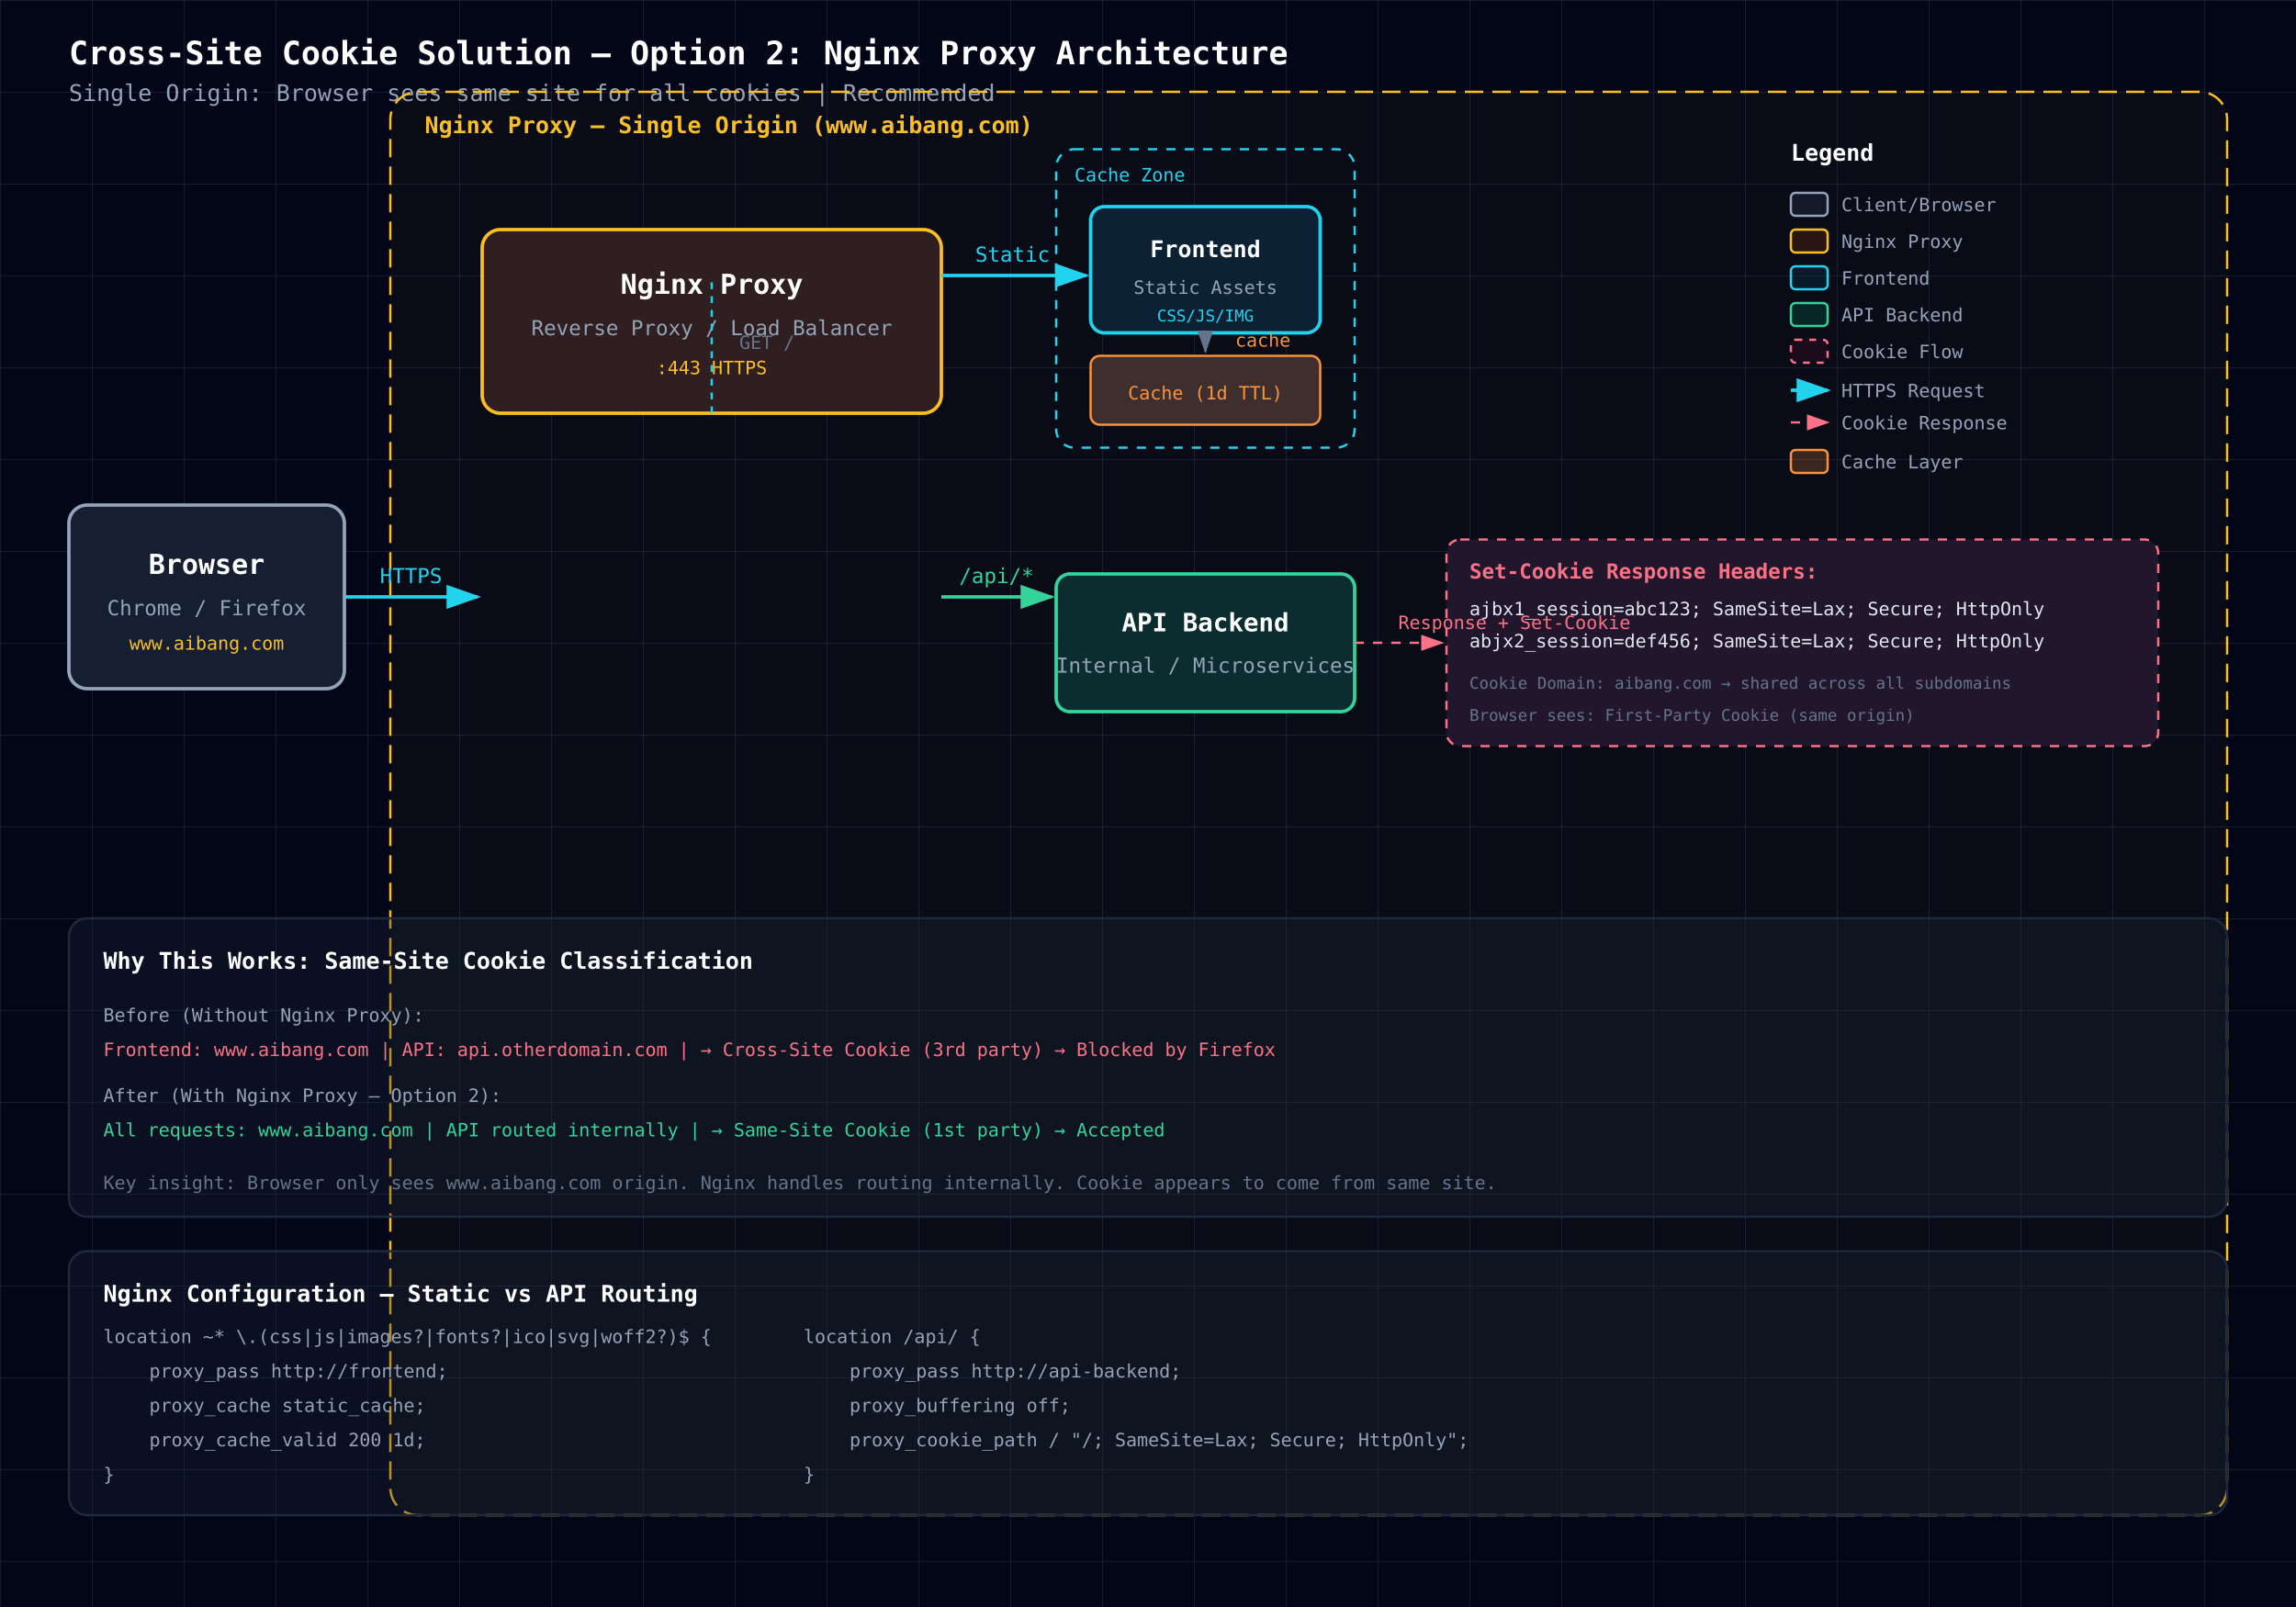
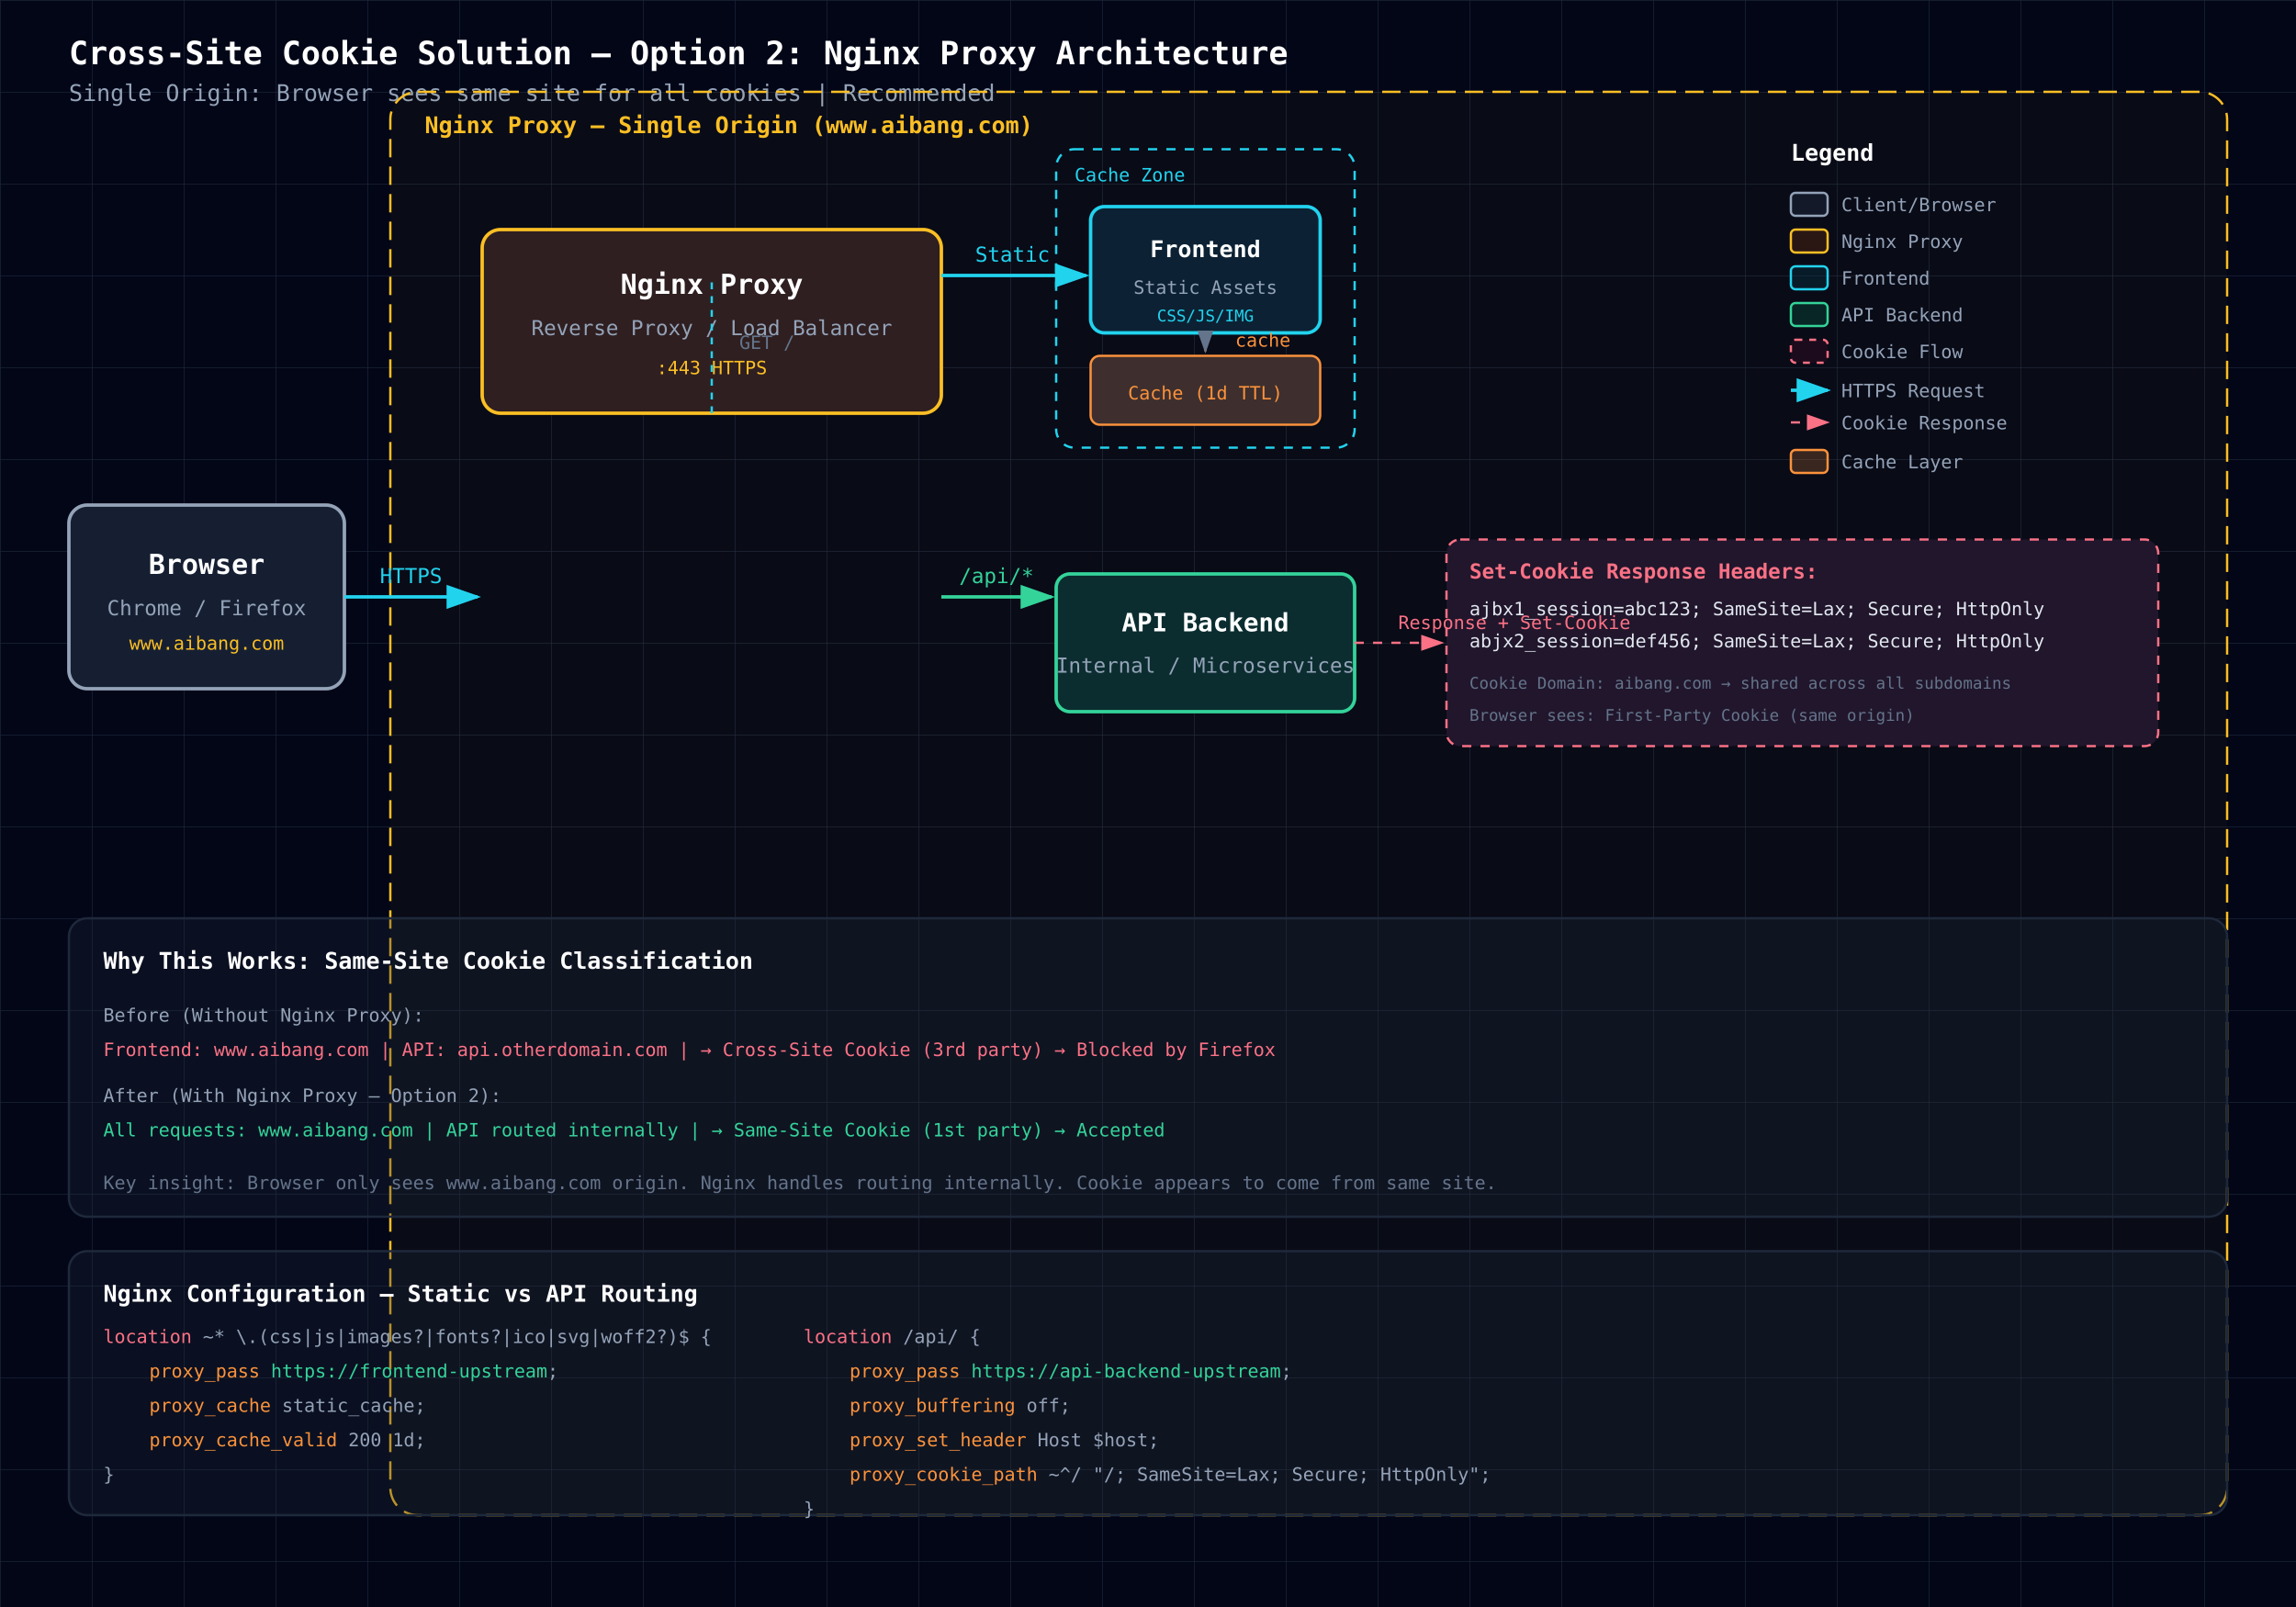
<svg xmlns="http://www.w3.org/2000/svg" viewBox="0 0 1000 700">
  <defs>
    <marker id="arrowhead" markerWidth="10" markerHeight="7" refX="9" refY="3.5" orient="auto">
      <polygon points="0 0, 10 3.5, 0 7" fill="#64748b" />
    </marker>
    <marker id="arrowhead-cyan" markerWidth="10" markerHeight="7" refX="9" refY="3.5" orient="auto">
      <polygon points="0 0, 10 3.5, 0 7" fill="#22d3ee" />
    </marker>
    <marker id="arrowhead-emerald" markerWidth="10" markerHeight="7" refX="9" refY="3.5" orient="auto">
      <polygon points="0 0, 10 3.5, 0 7" fill="#34d399" />
    </marker>
    <marker id="arrowhead-amber" markerWidth="10" markerHeight="7" refX="9" refY="3.5" orient="auto">
      <polygon points="0 0, 10 3.5, 0 7" fill="#fbbf24" />
    </marker>
    <marker id="arrowhead-rose" markerWidth="10" markerHeight="7" refX="9" refY="3.5" orient="auto">
      <polygon points="0 0, 10 3.5, 0 7" fill="#fb7185" />
    </marker>
    <pattern id="grid" width="40" height="40" patternUnits="userSpaceOnUse">
      <path d="M 40 0 L 0 0 0 40" fill="none" stroke="#1e293b" stroke-width="0.5" />
    </pattern>
  </defs>
  <rect width="100%" height="100%" fill="#020617" />
  <rect width="100%" height="100%" fill="url(#grid)" />
  <text x="30" y="28" fill="white" font-family="JetBrains Mono, monospace" font-size="14" font-weight="700">Cross-Site Cookie Solution — Option 2: Nginx Proxy Architecture</text>
  <text x="30" y="44" fill="#94a3b8" font-family="JetBrains Mono, monospace" font-size="10">Single Origin: Browser sees same site for all cookies | Recommended</text>
  <rect x="30" y="220" width="120" height="80" rx="8" fill="#0f172a" />
  <rect x="30" y="220" width="120" height="80" rx="8" fill="rgba(30, 41, 59, 0.5)" stroke="#94a3b8" stroke-width="1.5" />
  <text x="90" y="250" fill="white" font-family="JetBrains Mono, monospace" font-size="12" font-weight="600" text-anchor="middle">Browser</text>
  <text x="90" y="268" fill="#94a3b8" font-family="JetBrains Mono, monospace" font-size="9" text-anchor="middle">Chrome / Firefox</text>
  <text x="90" y="283" fill="#fbbf24" font-family="JetBrains Mono, monospace" font-size="8" text-anchor="middle">www.aibang.com</text>
  <rect x="170" y="40" width="800" height="620" rx="12" fill="rgba(251, 191, 36, 0.03)" stroke="#fbbf24" stroke-width="1" stroke-dasharray="8,4" />
  <text x="185" y="58" fill="#fbbf24" font-family="JetBrains Mono, monospace" font-size="10" font-weight="600">Nginx Proxy — Single Origin (www.aibang.com)</text>
  <rect x="210" y="100" width="200" height="80" rx="8" fill="#0f172a" />
  <rect x="210" y="100" width="200" height="80" rx="8" fill="rgba(120, 53, 15, 0.3)" stroke="#fbbf24" stroke-width="1.5" />
  <text x="310" y="128" fill="white" font-family="JetBrains Mono, monospace" font-size="12" font-weight="600" text-anchor="middle">Nginx Proxy</text>
  <text x="310" y="146" fill="#94a3b8" font-family="JetBrains Mono, monospace" font-size="9" text-anchor="middle">Reverse Proxy / Load Balancer</text>
  <text x="310" y="163" fill="#fbbf24" font-family="JetBrains Mono, monospace" font-size="8" text-anchor="middle">:443 HTTPS</text>
  <rect x="460" y="65" width="130" height="130" rx="8" fill="transparent" stroke="#22d3ee" stroke-width="1" stroke-dasharray="4,4" />
  <text x="468" y="79" fill="#22d3ee" font-family="JetBrains Mono, monospace" font-size="8">Cache Zone</text>
  <rect x="475" y="90" width="100" height="55" rx="6" fill="#0f172a" />
  <rect x="475" y="90" width="100" height="55" rx="6" fill="rgba(8, 51, 68, 0.4)" stroke="#22d3ee" stroke-width="1.5" />
  <text x="525" y="112" fill="white" font-family="JetBrains Mono, monospace" font-size="10" font-weight="600" text-anchor="middle">Frontend</text>
  <text x="525" y="128" fill="#94a3b8" font-family="JetBrains Mono, monospace" font-size="8" text-anchor="middle">Static Assets</text>
  <text x="525" y="140" fill="#22d3ee" font-family="JetBrains Mono, monospace" font-size="7" text-anchor="middle">CSS/JS/IMG</text>
  <rect x="475" y="155" width="100" height="30" rx="4" fill="#0f172a" />
  <rect x="475" y="155" width="100" height="30" rx="4" fill="rgba(251, 146, 60, 0.2)" stroke="#fb923c" stroke-width="1" />
  <text x="525" y="174" fill="#fb923c" font-family="JetBrains Mono, monospace" font-size="8" text-anchor="middle">Cache (1d TTL)</text>
  <rect x="460" y="250" width="130" height="60" rx="6" fill="#0f172a" />
  <rect x="460" y="250" width="130" height="60" rx="6" fill="rgba(6, 78, 59, 0.4)" stroke="#34d399" stroke-width="1.5" />
  <text x="525" y="275" fill="white" font-family="JetBrains Mono, monospace" font-size="11" font-weight="600" text-anchor="middle">API Backend</text>
  <text x="525" y="293" fill="#94a3b8" font-family="JetBrains Mono, monospace" font-size="9" text-anchor="middle">Internal / Microservices</text>
  <rect x="630" y="235" width="310" height="90" rx="6" fill="#0f172a" />
  <rect x="630" y="235" width="310" height="90" rx="6" fill="rgba(136, 19, 55, 0.15)" stroke="#fb7185" stroke-width="1" stroke-dasharray="4,4" />
  <text x="640" y="252" fill="#fb7185" font-family="JetBrains Mono, monospace" font-size="9" font-weight="600">Set-Cookie Response Headers:</text>
  <text x="640" y="268" fill="#e2e8f0" font-family="JetBrains Mono, monospace" font-size="8">ajbx1_session=abc123; SameSite=Lax; Secure; HttpOnly</text>
  <text x="640" y="282" fill="#e2e8f0" font-family="JetBrains Mono, monospace" font-size="8">abjx2_session=def456; SameSite=Lax; Secure; HttpOnly</text>
  <text x="640" y="300" fill="#64748b" font-family="JetBrains Mono, monospace" font-size="7">Cookie Domain: aibang.com  →  shared across all subdomains</text>
  <text x="640" y="314" fill="#64748b" font-family="JetBrains Mono, monospace" font-size="7">Browser sees: First-Party Cookie (same origin)</text>
  <line x1="150" y1="260" x2="208" y2="260" stroke="#22d3ee" stroke-width="1.5" marker-end="url(#arrowhead-cyan)" />
  <text x="179" y="254" fill="#22d3ee" font-family="JetBrains Mono, monospace" font-size="9" text-anchor="middle">HTTPS</text>
  <line x1="310" y1="180" x2="310" y2="120" stroke="#22d3ee" stroke-width="1" stroke-dasharray="3,3" />
  <text x="322" y="152" fill="#64748b" font-family="JetBrains Mono, monospace" font-size="8">GET /</text>
  <line x1="410" y1="120" x2="473" y2="120" stroke="#22d3ee" stroke-width="1.5" marker-end="url(#arrowhead-cyan)" />
  <text x="441" y="114" fill="#22d3ee" font-family="JetBrains Mono, monospace" font-size="9" text-anchor="middle">Static</text>
  <line x1="525" y1="145" x2="525" y2="153" stroke="#fb923c" stroke-width="1" marker-end="url(#arrowhead)" />
  <text x="538" y="151" fill="#fb923c" font-family="JetBrains Mono, monospace" font-size="8">cache</text>
  <line x1="410" y1="260" x2="458" y2="260" stroke="#34d399" stroke-width="1.5" marker-end="url(#arrowhead-emerald)" />
  <text x="434" y="254" fill="#34d399" font-family="JetBrains Mono, monospace" font-size="9" text-anchor="middle">/api/*</text>
  <line x1="590" y1="280" x2="628" y2="280" stroke="#fb7185" stroke-width="1" stroke-dasharray="4,4" marker-end="url(#arrowhead-rose)" />
  <text x="609" y="274" fill="#fb7185" font-family="JetBrains Mono, monospace" font-size="8">Response + Set-Cookie</text>
  <rect x="30" y="400" width="940" height="130" rx="8" fill="rgba(30, 41, 59, 0.3)" stroke="#1e293b" stroke-width="1" />
  <text x="45" y="422" fill="white" font-family="JetBrains Mono, monospace" font-size="10" font-weight="600">Why This Works: Same-Site Cookie Classification</text>
  <text x="45" y="445" fill="#94a3b8" font-family="JetBrains Mono, monospace" font-size="8">Before (Without Nginx Proxy):</text>
  <text x="45" y="460" fill="#fb7185" font-family="JetBrains Mono, monospace" font-size="8">  Frontend: www.aibang.com  |  API: api.otherdomain.com  |  → Cross-Site Cookie (3rd party) → Blocked by Firefox</text>
  <text x="45" y="480" fill="#94a3b8" font-family="JetBrains Mono, monospace" font-size="8">After (With Nginx Proxy — Option 2):</text>
  <text x="45" y="495" fill="#34d399" font-family="JetBrains Mono, monospace" font-size="8">  All requests: www.aibang.com  |  API routed internally  |  → Same-Site Cookie (1st party) → Accepted</text>
  <text x="45" y="518" fill="#64748b" font-family="JetBrains Mono, monospace" font-size="8">Key insight: Browser only sees www.aibang.com origin. Nginx handles routing internally. Cookie appears to come from same site.</text>
  <rect x="30" y="545" width="940" height="115" rx="8" fill="rgba(30, 41, 59, 0.3)" stroke="#1e293b" stroke-width="1" />
  <text x="45" y="567" fill="white" font-family="JetBrains Mono, monospace" font-size="10" font-weight="600">Nginx Configuration — Static vs API Routing</text>
-   <text x="45" y="585" fill="#94a3b8" font-family="JetBrains Mono, monospace" font-size="8">location ~* \.(css|js|images?|fonts?|ico|svg|woff2?)$ {</text>
-   <text x="65" y="600" fill="#94a3b8" font-family="JetBrains Mono, monospace" font-size="8">  proxy_pass http://frontend;</text>
-   <text x="65" y="615" fill="#94a3b8" font-family="JetBrains Mono, monospace" font-size="8">  proxy_cache static_cache;</text>
-   <text x="65" y="630" fill="#94a3b8" font-family="JetBrains Mono, monospace" font-size="8">  proxy_cache_valid 200 1d;</text>
+   <text x="45" y="585" fill="#94a3b8" font-family="JetBrains Mono, monospace" font-size="8">
+     <tspan fill="#fb7185">location</tspan> ~* \.(css|js|images?|fonts?|ico|svg|woff2?)$ {</text>
+   <text x="65" y="600" fill="#94a3b8" font-family="JetBrains Mono, monospace" font-size="8">
+     <tspan fill="#fb923c">proxy_pass</tspan>
+     <tspan fill="#34d399">https://frontend-upstream</tspan>;</text>
+   <text x="65" y="615" fill="#94a3b8" font-family="JetBrains Mono, monospace" font-size="8">
+     <tspan fill="#fb923c">proxy_cache</tspan> static_cache;</text>
+   <text x="65" y="630" fill="#94a3b8" font-family="JetBrains Mono, monospace" font-size="8">
+     <tspan fill="#fb923c">proxy_cache_valid</tspan> 200 1d;</text>
  <text x="45" y="645" fill="#94a3b8" font-family="JetBrains Mono, monospace" font-size="8">}</text>
-   <text x="350" y="585" fill="#94a3b8" font-family="JetBrains Mono, monospace" font-size="8">location /api/ {</text>
-   <text x="370" y="600" fill="#94a3b8" font-family="JetBrains Mono, monospace" font-size="8">  proxy_pass http://api-backend;</text>
-   <text x="370" y="615" fill="#94a3b8" font-family="JetBrains Mono, monospace" font-size="8">  proxy_buffering off;</text>
-   <text x="370" y="630" fill="#94a3b8" font-family="JetBrains Mono, monospace" font-size="8">  proxy_cookie_path / "/; SameSite=Lax; Secure; HttpOnly";</text>
-   <text x="350" y="645" fill="#94a3b8" font-family="JetBrains Mono, monospace" font-size="8">}</text>
+   <text x="350" y="585" fill="#94a3b8" font-family="JetBrains Mono, monospace" font-size="8">
+     <tspan fill="#fb7185">location</tspan> /api/ {</text>
+   <text x="370" y="600" fill="#94a3b8" font-family="JetBrains Mono, monospace" font-size="8">
+     <tspan fill="#fb923c">proxy_pass</tspan>
+     <tspan fill="#34d399">https://api-backend-upstream</tspan>;</text>
+   <text x="370" y="615" fill="#94a3b8" font-family="JetBrains Mono, monospace" font-size="8">
+     <tspan fill="#fb923c">proxy_buffering</tspan> off;</text>
+   <text x="370" y="630" fill="#94a3b8" font-family="JetBrains Mono, monospace" font-size="8">
+     <tspan fill="#fb923c">proxy_set_header</tspan> Host $host;</text>
+   <text x="370" y="645" fill="#94a3b8" font-family="JetBrains Mono, monospace" font-size="8">
+     <tspan fill="#fb923c">proxy_cookie_path</tspan> ~^/ "/; SameSite=Lax; Secure; HttpOnly";</text>
+   <text x="350" y="660" fill="#94a3b8" font-family="JetBrains Mono, monospace" font-size="8">}</text>
  <text x="780" y="70" fill="white" font-family="JetBrains Mono, monospace" font-size="10" font-weight="600">Legend</text>
  <rect x="780" y="84" width="16" height="10" rx="2" fill="rgba(30, 41, 59, 0.5)" stroke="#94a3b8" stroke-width="1" />
  <text x="802" y="92" fill="#94a3b8" font-family="JetBrains Mono, monospace" font-size="8">Client/Browser</text>
  <rect x="780" y="100" width="16" height="10" rx="2" fill="rgba(120, 53, 15, 0.3)" stroke="#fbbf24" stroke-width="1" />
  <text x="802" y="108" fill="#94a3b8" font-family="JetBrains Mono, monospace" font-size="8">Nginx Proxy</text>
  <rect x="780" y="116" width="16" height="10" rx="2" fill="rgba(8, 51, 68, 0.4)" stroke="#22d3ee" stroke-width="1" />
  <text x="802" y="124" fill="#94a3b8" font-family="JetBrains Mono, monospace" font-size="8">Frontend</text>
  <rect x="780" y="132" width="16" height="10" rx="2" fill="rgba(6, 78, 59, 0.4)" stroke="#34d399" stroke-width="1" />
  <text x="802" y="140" fill="#94a3b8" font-family="JetBrains Mono, monospace" font-size="8">API Backend</text>
  <rect x="780" y="148" width="16" height="10" rx="2" fill="rgba(136, 19, 55, 0.15)" stroke="#fb7185" stroke-width="1" stroke-dasharray="3,3" />
  <text x="802" y="156" fill="#94a3b8" font-family="JetBrains Mono, monospace" font-size="8">Cookie Flow</text>
  <line x1="780" y1="170" x2="796" y2="170" stroke="#22d3ee" stroke-width="1.5" marker-end="url(#arrowhead-cyan)" />
  <text x="802" y="173" fill="#94a3b8" font-family="JetBrains Mono, monospace" font-size="8">HTTPS Request</text>
  <line x1="780" y1="184" x2="796" y2="184" stroke="#fb7185" stroke-width="1" stroke-dasharray="4,4" marker-end="url(#arrowhead-rose)" />
  <text x="802" y="187" fill="#94a3b8" font-family="JetBrains Mono, monospace" font-size="8">Cookie Response</text>
  <rect x="780" y="196" width="16" height="10" rx="2" fill="rgba(251, 146, 60, 0.2)" stroke="#fb923c" stroke-width="1" />
  <text x="802" y="204" fill="#94a3b8" font-family="JetBrains Mono, monospace" font-size="8">Cache Layer</text>
</svg>
